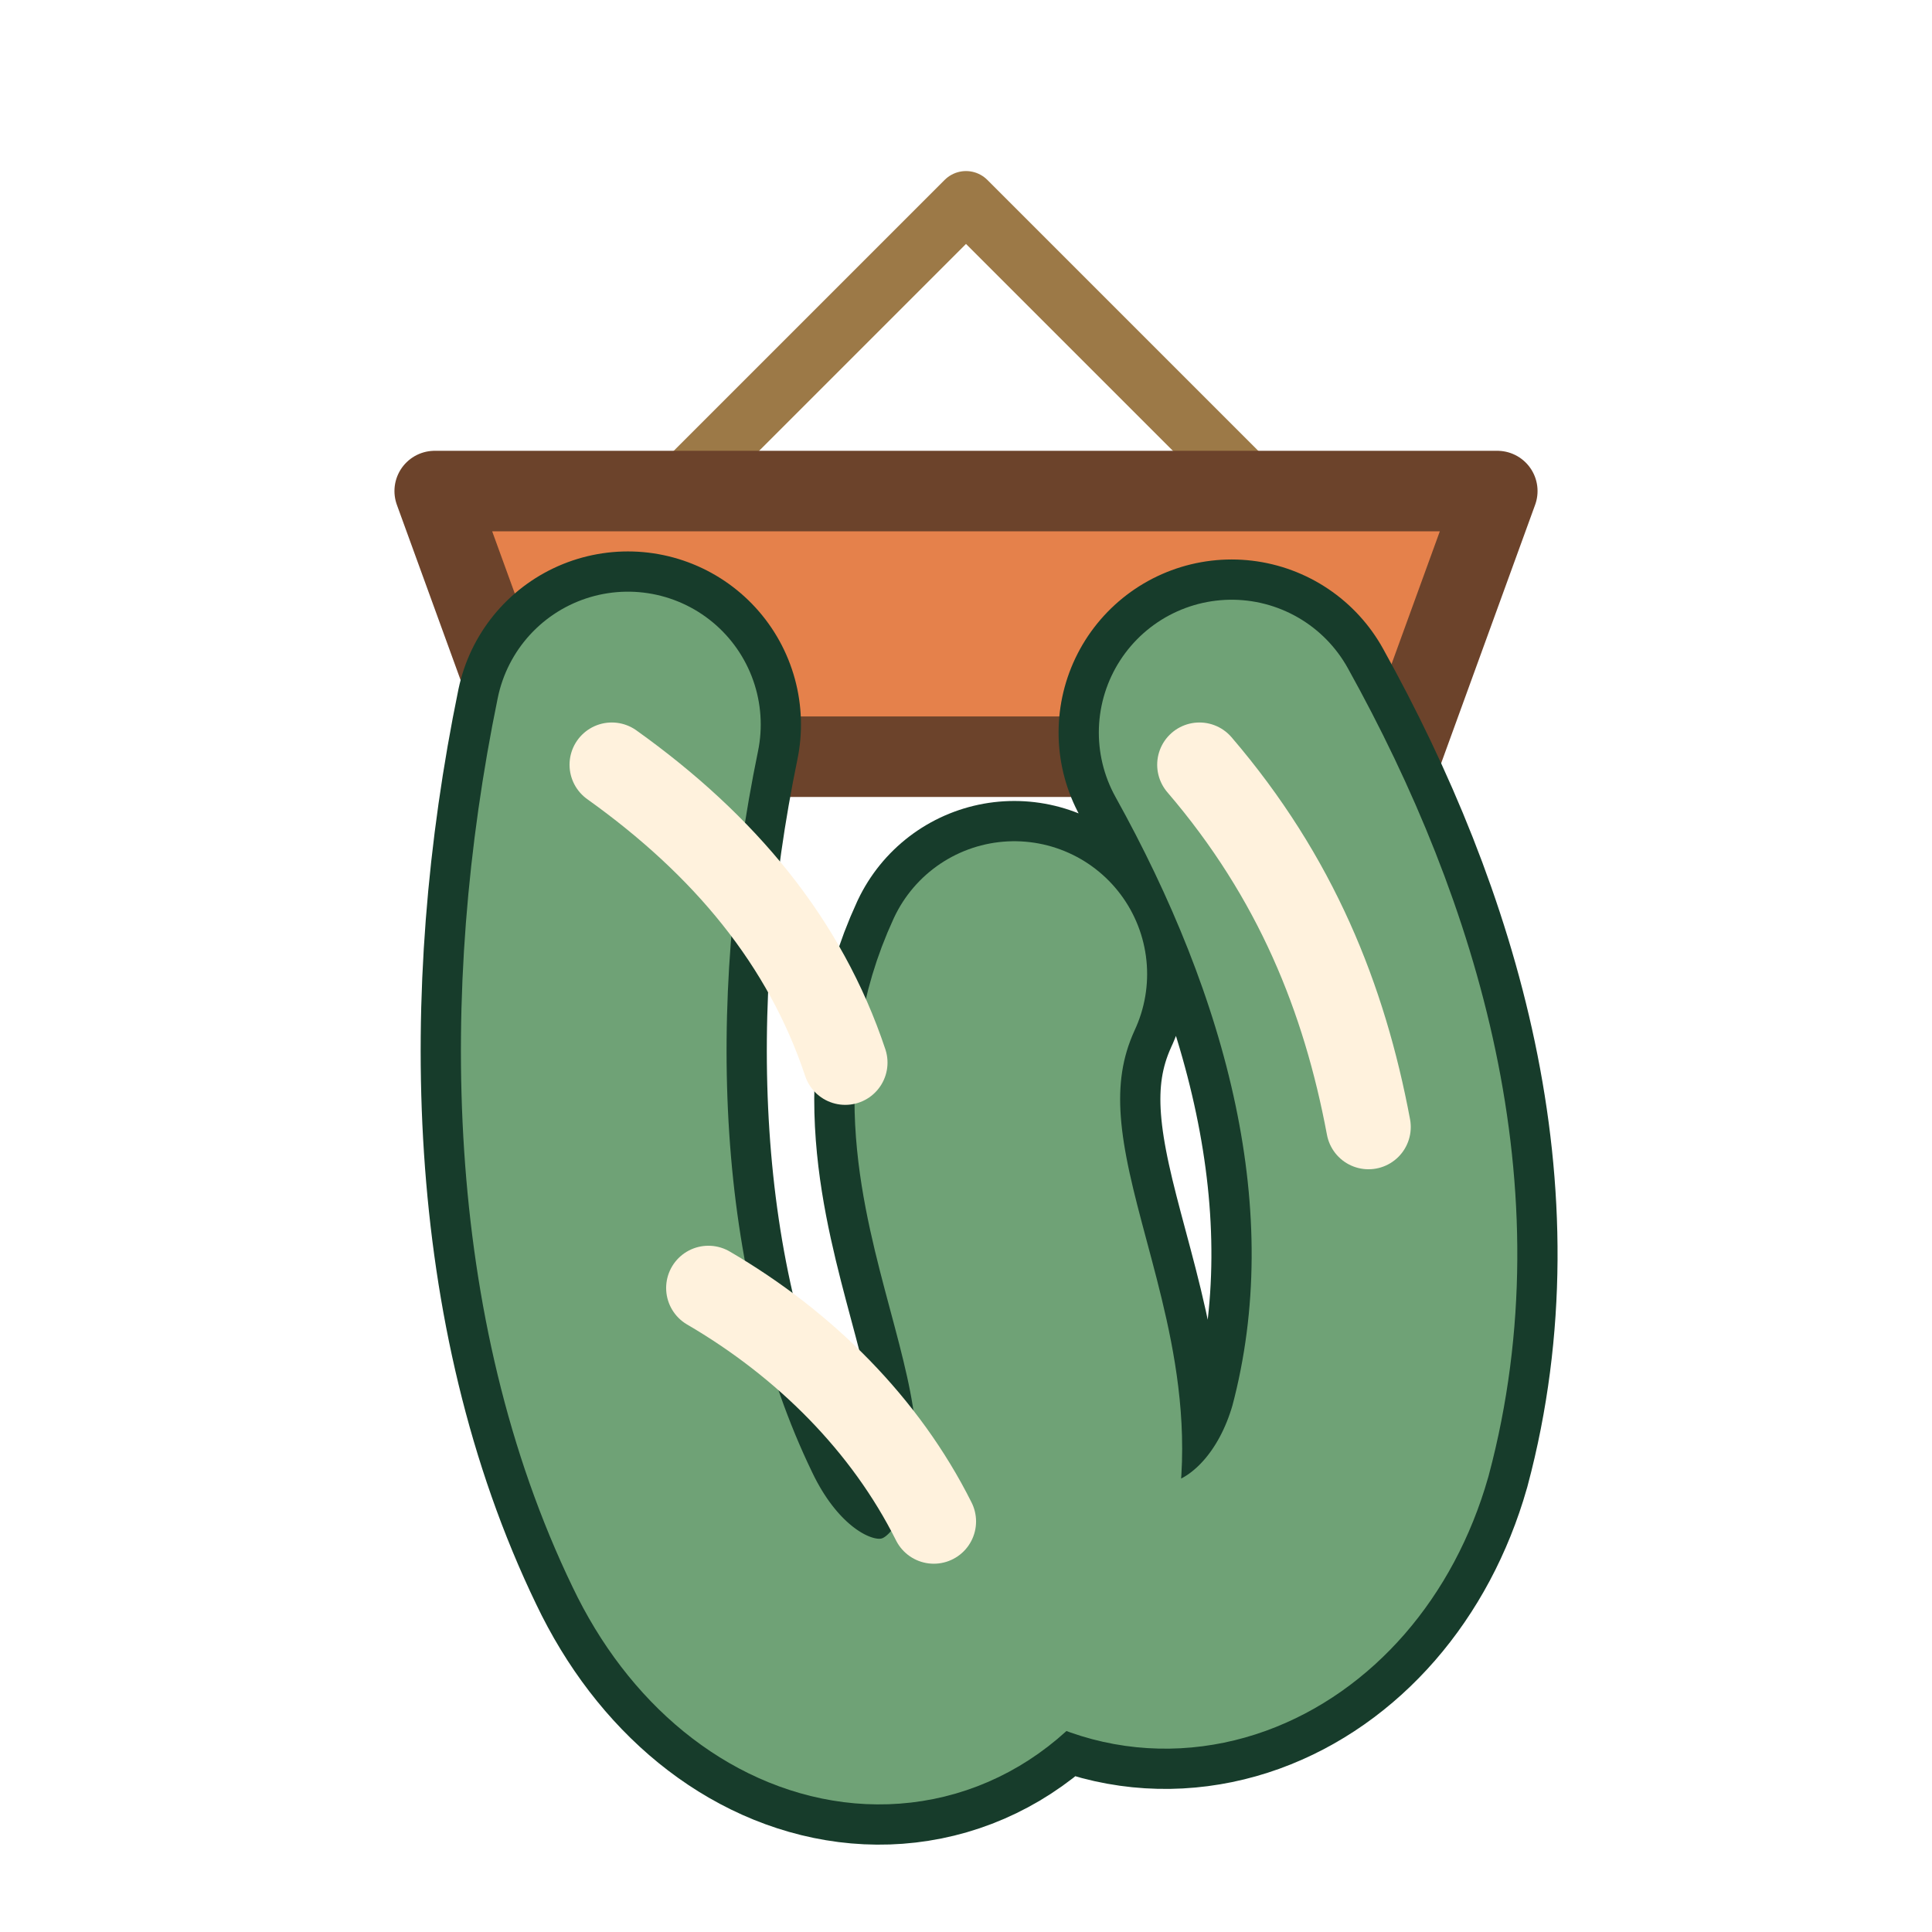
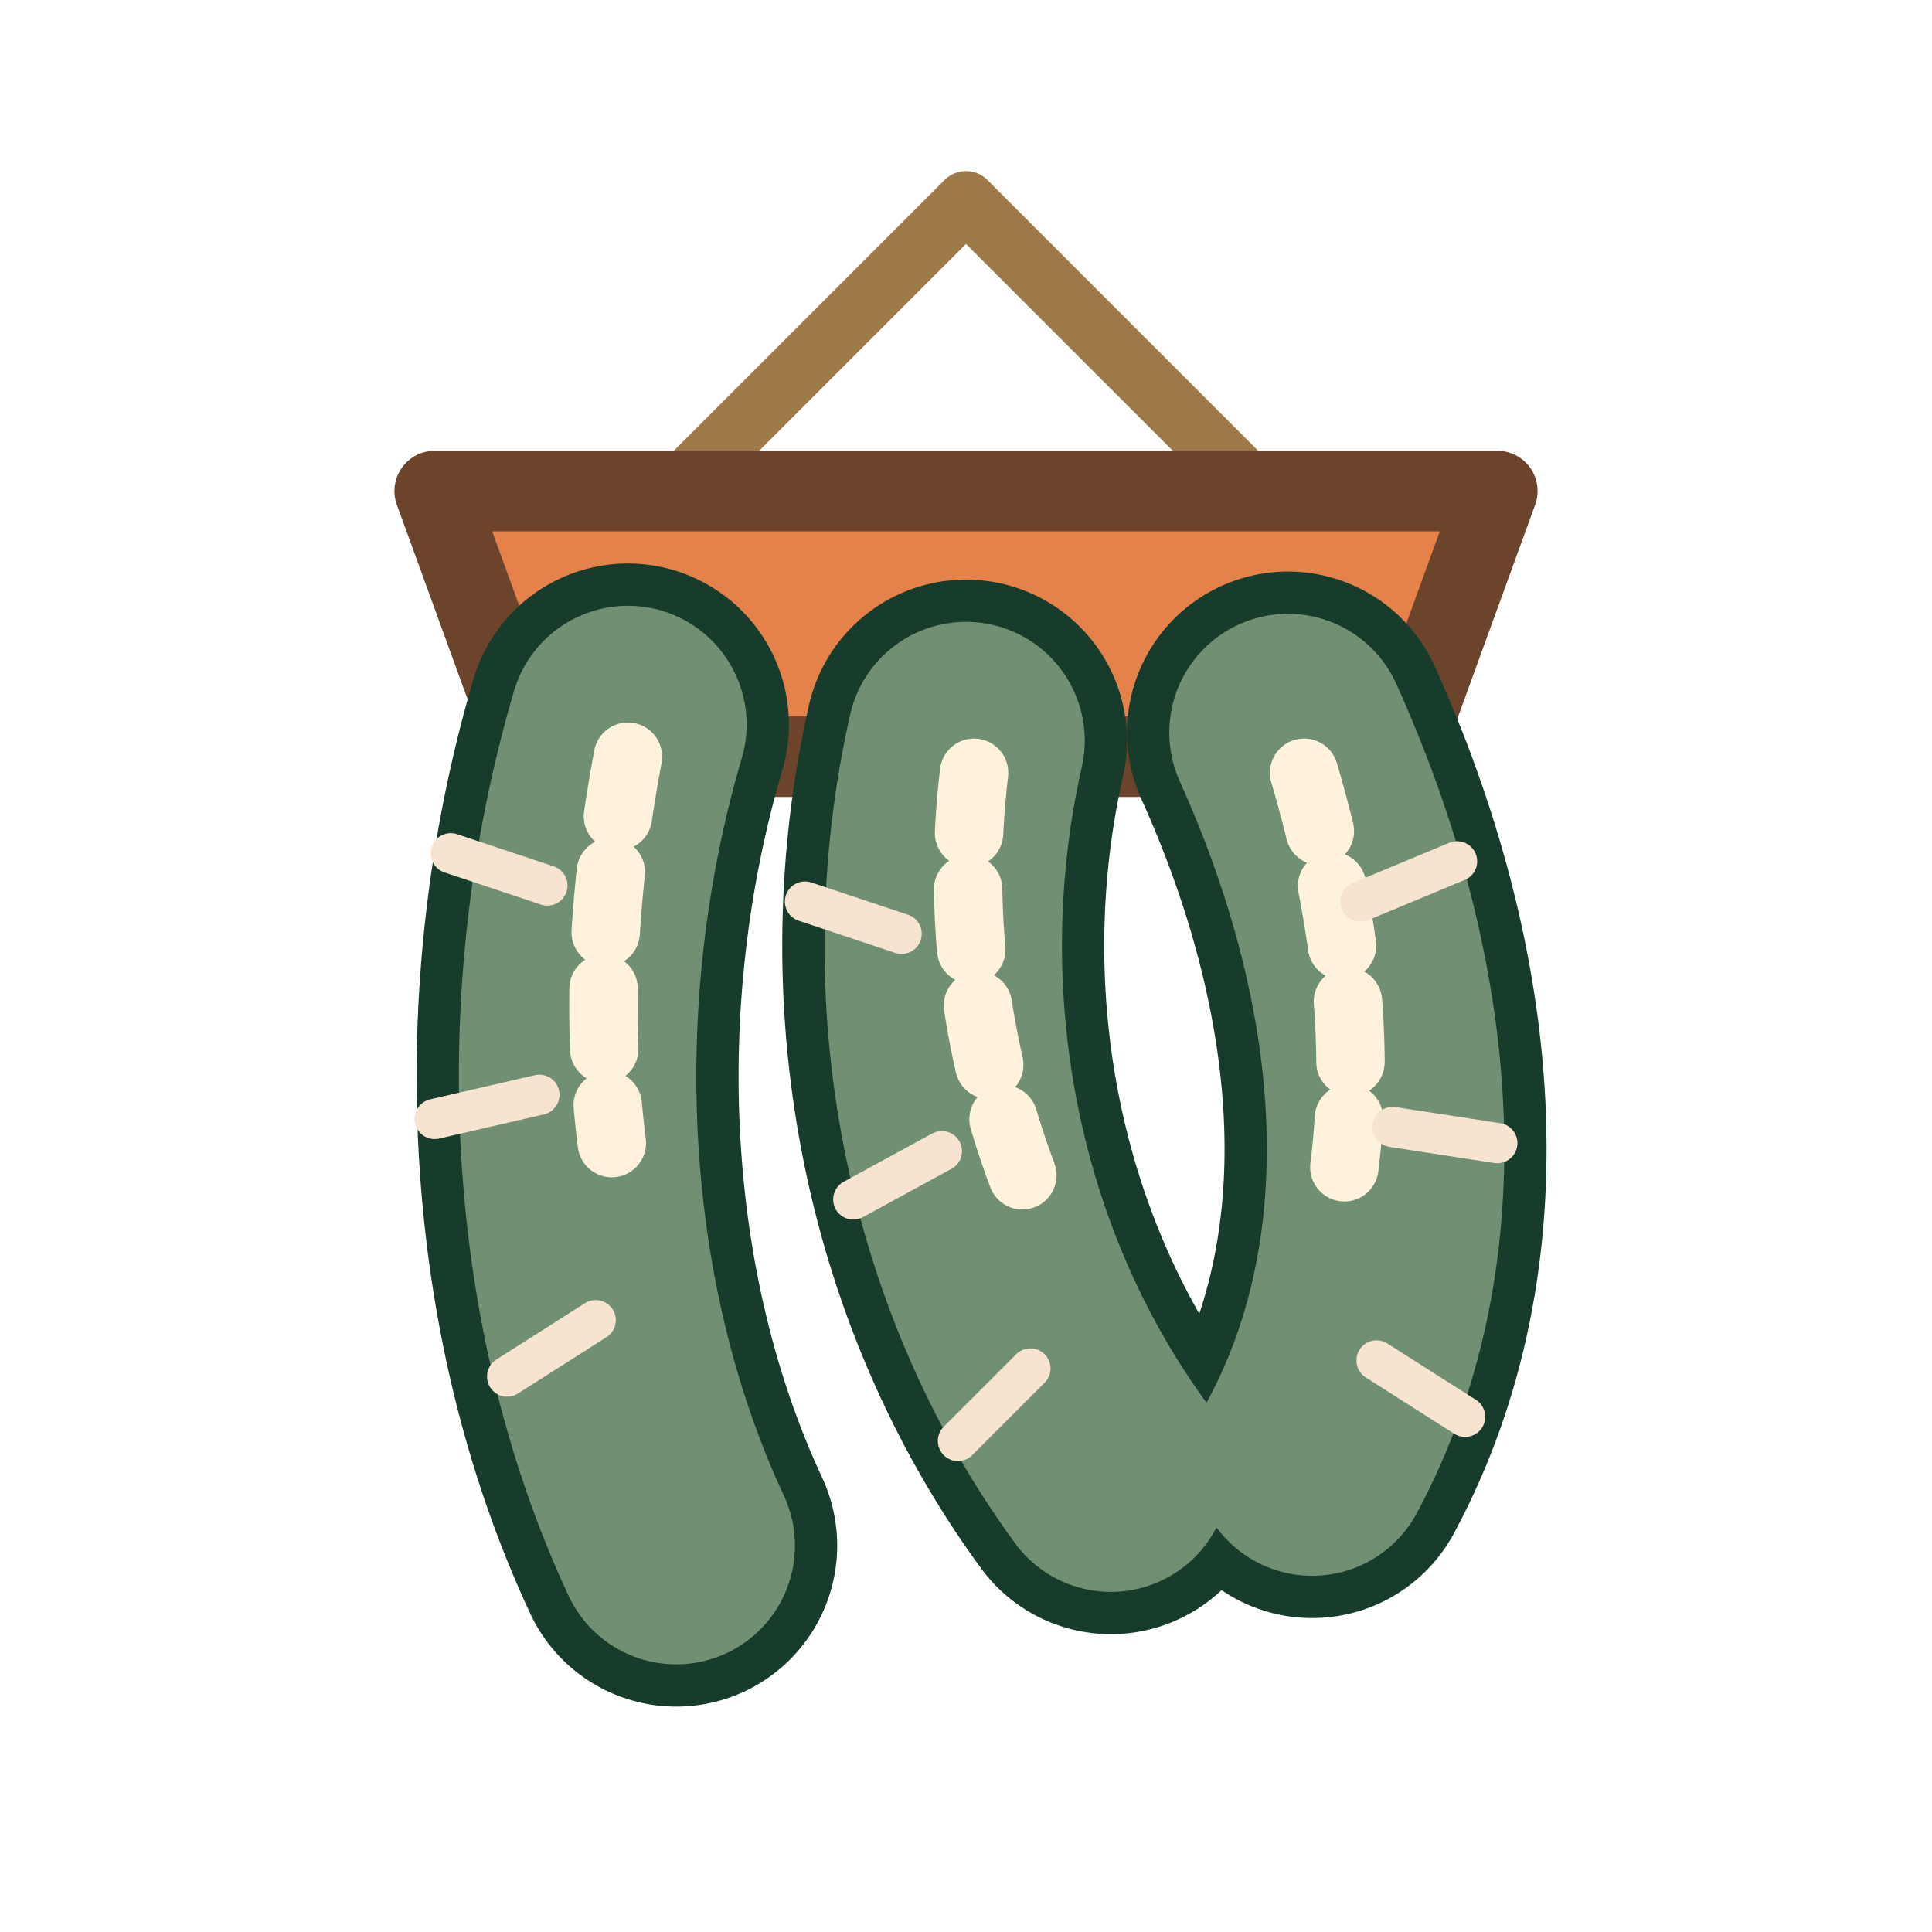
- <svg xmlns="http://www.w3.org/2000/svg" viewBox="0 0 24 24" role="img" aria-labelledby="title">
-   <path d="m8 6.5 4-4 4 4" fill="none" stroke="#9c7947" stroke-linecap="round" stroke-linejoin="round" stroke-width=".75" />
+ <svg xmlns="http://www.w3.org/2000/svg" viewBox="0 0 24 24" role="img" aria-labelledby="cleistocactus-colademononis-title cleistocactus-colademononis-description" data-plant-slug="cleistocactus-colademononis" focusable="false">
+   <path d="m8 6.5 4-4 4 4" fill="none" stroke="#9c7947" stroke-linecap="round" stroke-linejoin="round" stroke-width="0.75" />
  <path d="M5.4 6.1h13.2l-1.2 3.3H6.6Z" fill="#e5814b" stroke="#6c432b" stroke-linejoin="round" stroke-width="1" />
-   <path d="M7.8 9c-.7 3.4-.6 7.1.8 10 1 2.1 3.2 2.4 4.1.5 1.2-2.5-1.3-4.8-.1-7.4m2.7-3c1.5 2.7 2.4 5.8 1.6 8.8-.6 2.1-2.7 2.9-4 1.4" fill="none" stroke="#173c2b" stroke-linecap="round" stroke-width="4.3" />
-   <path d="M7.8 9c-.7 3.4-.6 7.1.8 10 1 2.1 3.2 2.4 4.1.5 1.2-2.5-1.3-4.8-.1-7.4m2.7-3c1.5 2.7 2.4 5.8 1.6 8.8-.6 2.1-2.7 2.9-4 1.4" fill="none" stroke="#6fa276" stroke-linecap="round" stroke-width="3.3" />
-   <path d="M7.6 9.5c1.4 1 2.4 2.2 2.9 3.7m4.4-3.7c1.2 1.4 1.8 2.9 2.1 4.5m-8.2 2c1.2.7 2.2 1.7 2.8 2.9" fill="none" stroke="#fff2dd" stroke-linecap="round" stroke-width="1.05" />
+   <path d="M7.8 9c-1 3.4-0.8 7.2 0.6 10.2m3.6-10c-0.7 3.1-0.1 6.5 1.8 9.1m2.2-9.2c1.4 3.1 1.7 6.4 0.3 9" fill="none" stroke="#173c2b" stroke-linecap="round" stroke-width="4" />
+   <path d="M7.8 9c-1 3.4-0.8 7.2 0.6 10.2m3.6-10c-0.7 3.1-0.1 6.5 1.8 9.1m2.2-9.2c1.4 3.1 1.7 6.4 0.3 9" fill="none" stroke="#718f72" stroke-linecap="round" stroke-width="2.95" />
+   <path d="M7.8 9.4c-0.3 1.6-0.4 3.2-0.2 4.8m4.5-4.6c-0.2 1.7 0 3.4 0.6 5m3.5-5c0.5 1.7 0.7 3.3 0.5 4.9" fill="none" stroke="#fff2dd" stroke-dasharray="0.75 0.7" stroke-linecap="round" stroke-width="0.85" />
+   <path d="m6.8 11-1.2-0.4m1.1 3-1.3 0.3m2 2.5-1.1 0.7m4.9-5.5-1.2-0.4m1.7 3.1-1.1 0.6m2.2 2.1-0.9 0.9m5-6.7 1.2-0.5m-0.8 3.3 1.3 0.2m-1.5 2.7 1.1 0.7" fill="none" stroke="#f6e4d0" stroke-linecap="round" stroke-width="0.5" />
</svg>
